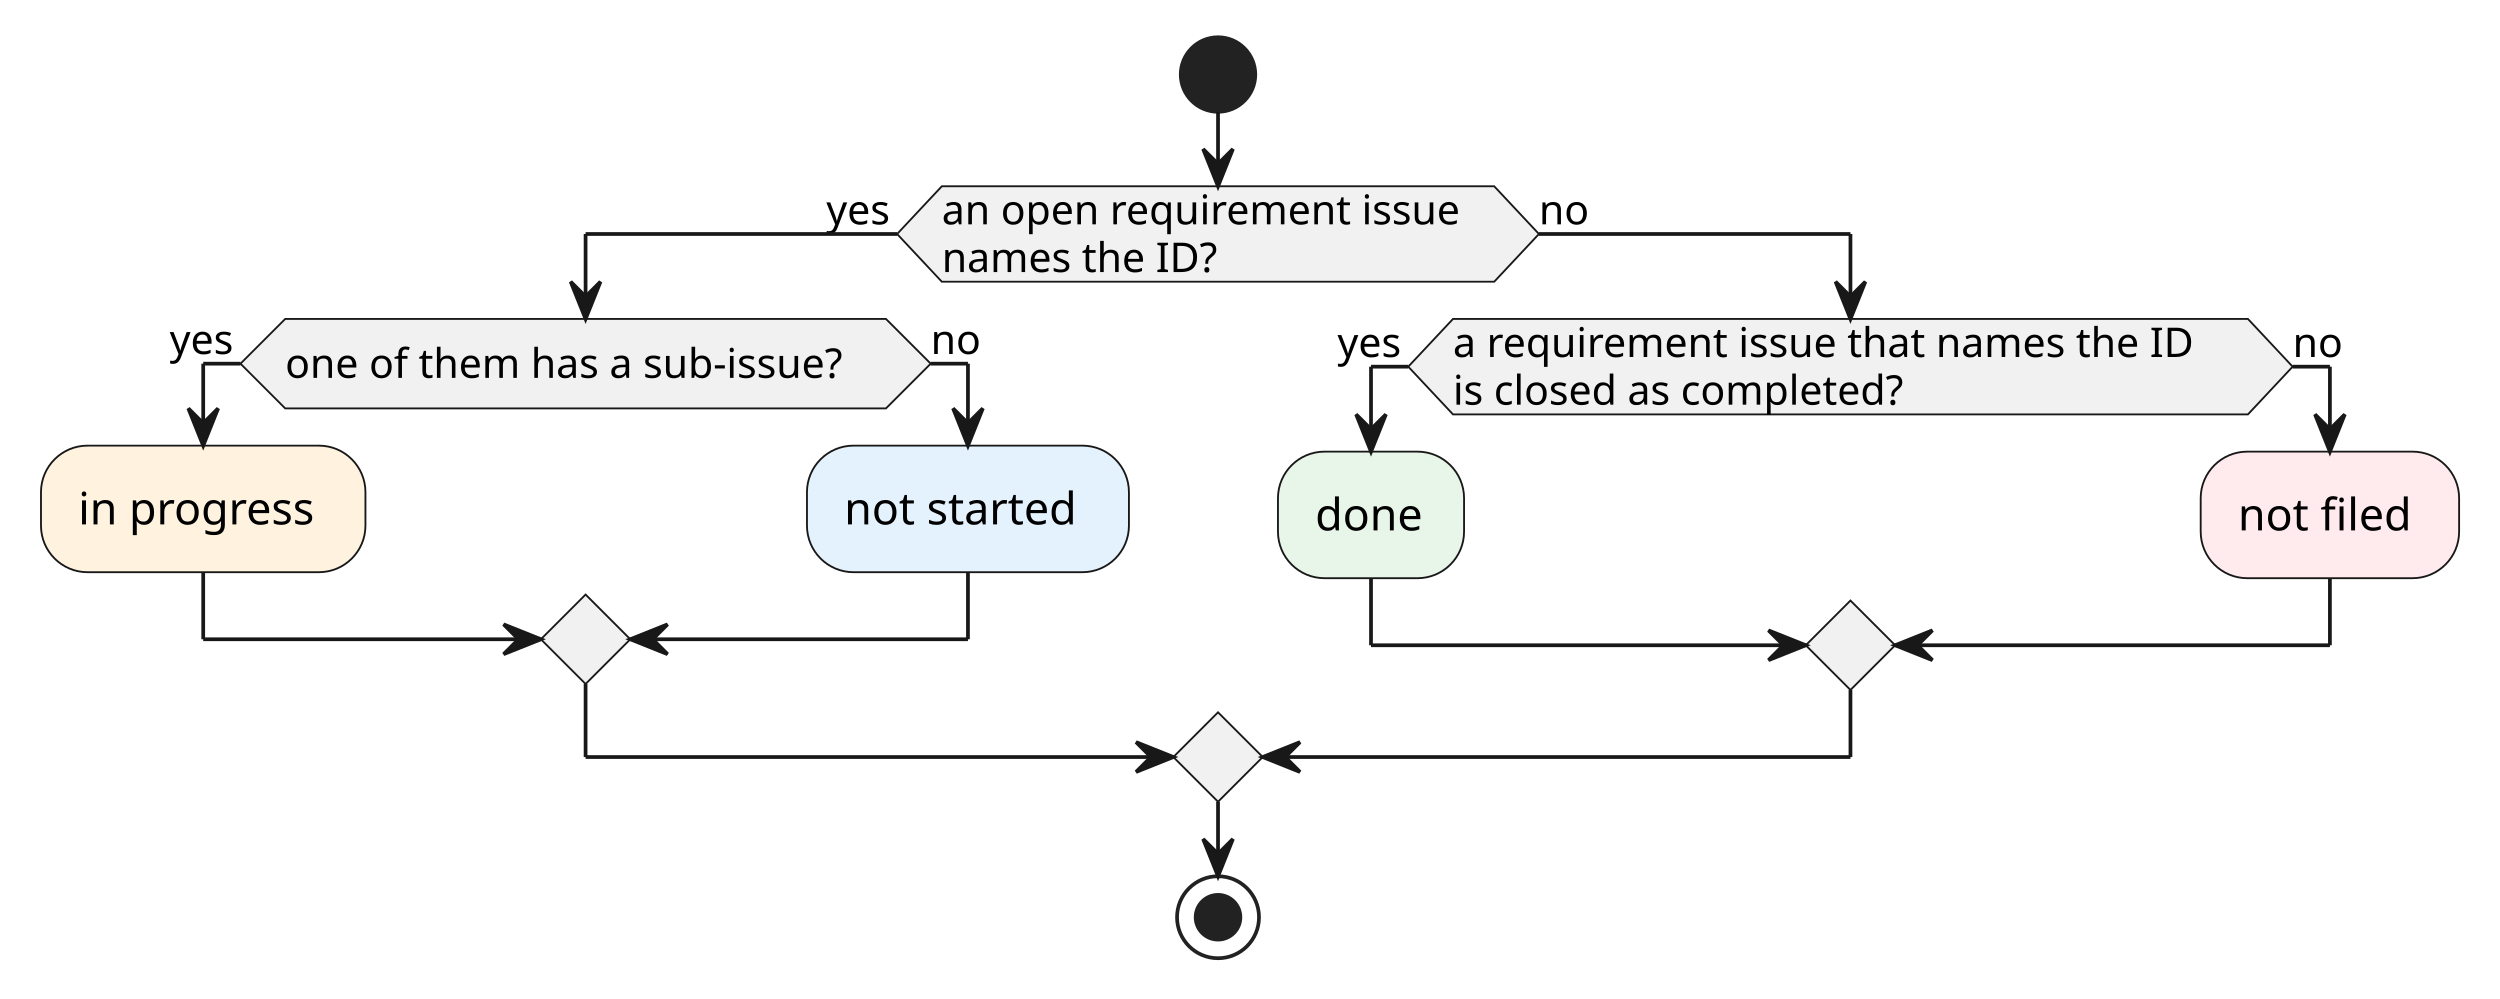
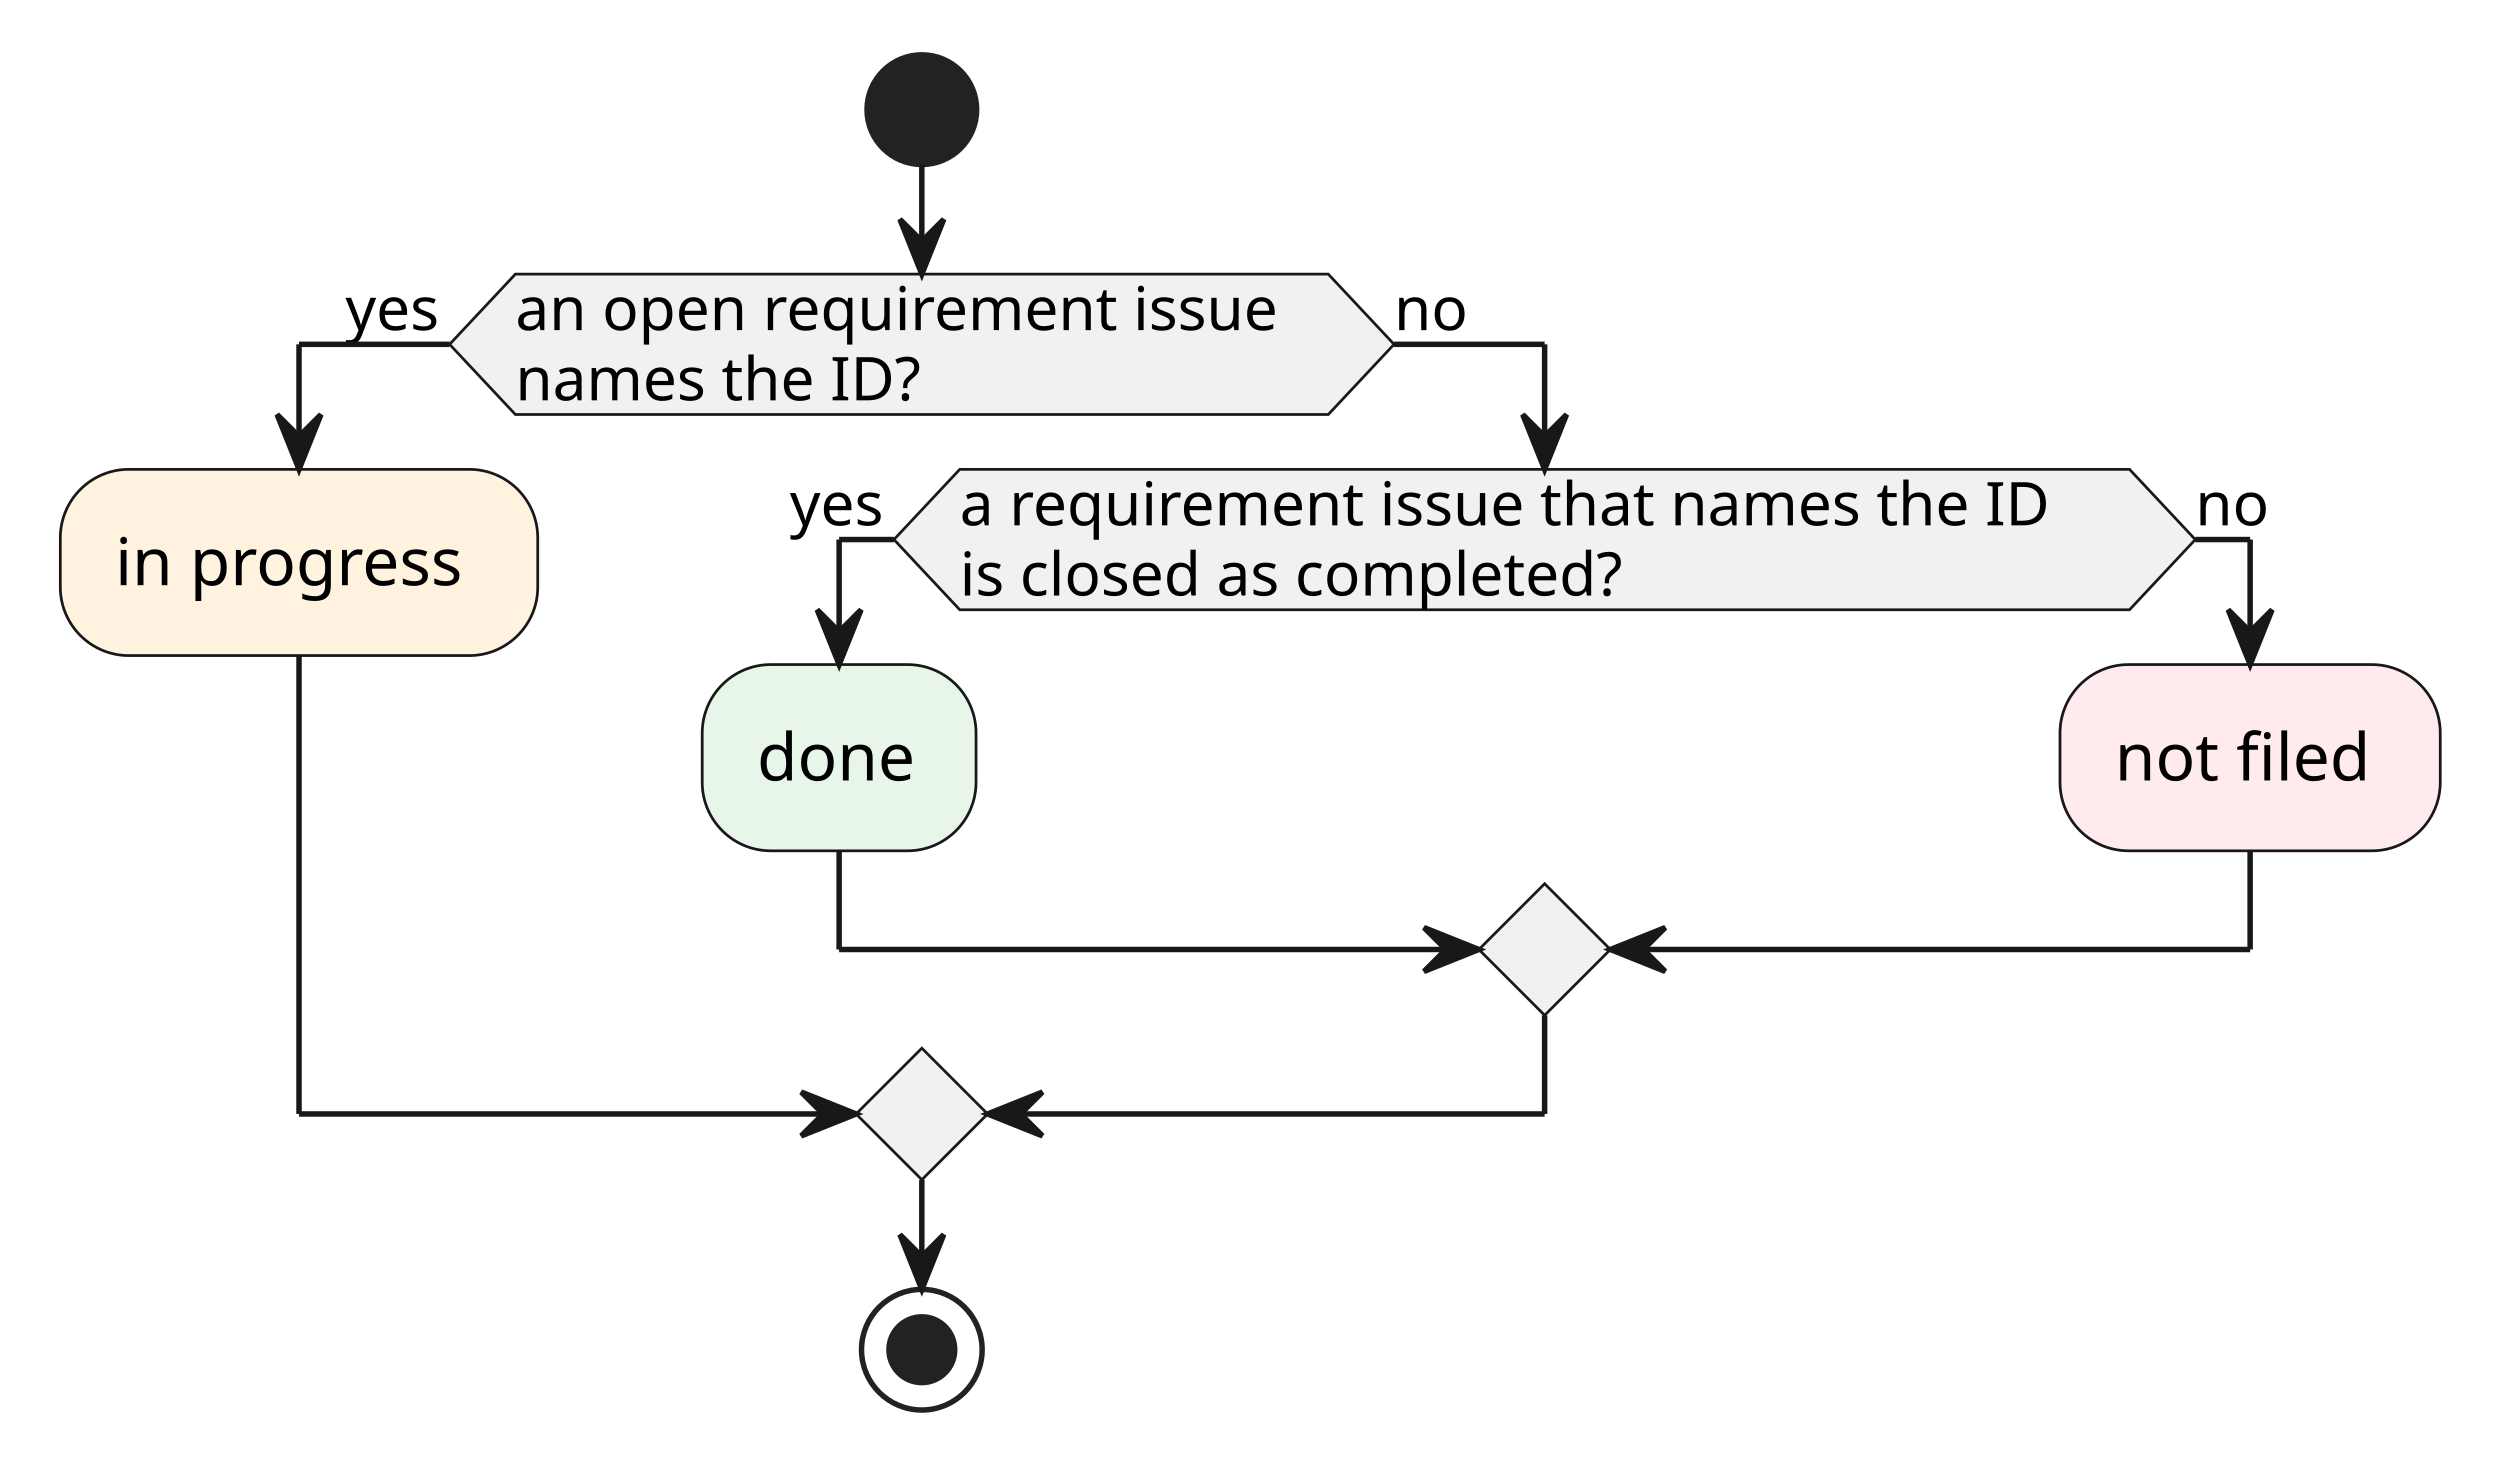
- <svg xmlns="http://www.w3.org/2000/svg" contentStyleType="text/css" data-diagram-type="ACTIVITY" height="268px" preserveAspectRatio="none" style="width:671px;height:268px;background:#FFFFFF;" version="1.1" viewBox="0 0 671 268" width="671px" zoomAndPan="magnify">
+ <svg xmlns="http://www.w3.org/2000/svg" contentStyleType="text/css" data-diagram-type="ACTIVITY" height="268px" preserveAspectRatio="none" style="width:456px;height:268px;background:#FFFFFF;" version="1.1" viewBox="0 0 456 268" width="456px" zoomAndPan="magnify">
  <defs />
  <g>
-     <ellipse cx="326.917" cy="20" fill="#222222" rx="10" ry="10" style="stroke:#222222;stroke-width:1;" />
-     <polygon fill="#F1F1F1" points="252.782,50,401.051,50,413.051,62.805,401.051,75.609,252.782,75.609,240.782,62.805,252.782,50" style="stroke:#181818;stroke-width:0.5;" />
-     <text fill="#000000" font-family="sans-serif" font-size="11" lengthAdjust="spacing" textLength="148.269" x="252.782" y="60.21">an open requirement issue</text>
-     <text fill="#000000" font-family="sans-serif" font-size="11" lengthAdjust="spacing" textLength="79.524" x="252.782" y="73.015">names the ID?</text>
-     <text fill="#000000" font-family="sans-serif" font-size="11" lengthAdjust="spacing" textLength="19.008" x="221.774" y="60.21">yes</text>
-     <text fill="#000000" font-family="sans-serif" font-size="11" lengthAdjust="spacing" textLength="13.702" x="413.051" y="60.21">no</text>
-     <polygon fill="#F1F1F1" points="76.542,85.609,237.798,85.609,249.798,97.609,237.798,109.609,76.542,109.609,64.542,97.609,76.542,85.609" style="stroke:#181818;stroke-width:0.5;" />
-     <text fill="#000000" font-family="sans-serif" font-size="11" lengthAdjust="spacing" textLength="161.256" x="76.542" y="101.418">one of them has a sub-issue?</text>
-     <text fill="#000000" font-family="sans-serif" font-size="11" lengthAdjust="spacing" textLength="19.008" x="45.534" y="95.015">yes</text>
-     <text fill="#000000" font-family="sans-serif" font-size="11" lengthAdjust="spacing" textLength="13.702" x="249.798" y="95.015">no</text>
-     <rect fill="#FFF3E0" height="33.969" rx="12.5" ry="12.5" style="stroke:#181818;stroke-width:0.5;" width="87.084" x="11" y="119.609" />
-     <text fill="#000000" font-family="sans-serif" font-size="12" lengthAdjust="spacing" textLength="67.084" x="21" y="140.748">in progress</text>
-     <rect fill="#E3F2FD" height="33.969" rx="12.5" ry="12.5" style="stroke:#181818;stroke-width:0.5;" width="86.416" x="216.59" y="119.609" />
-     <text fill="#000000" font-family="sans-serif" font-size="12" lengthAdjust="spacing" textLength="66.416" x="226.59" y="140.748">not started</text>
-     <polygon fill="#F1F1F1" points="157.17,159.578,169.17,171.578,157.17,183.578,145.17,171.578,157.17,159.578" style="stroke:#181818;stroke-width:0.5;" />
-     <polygon fill="#F1F1F1" points="389.98,85.609,603.347,85.609,615.347,98.414,603.347,111.219,389.98,111.219,377.98,98.414,389.98,85.609" style="stroke:#181818;stroke-width:0.5;" />
-     <text fill="#000000" font-family="sans-serif" font-size="11" lengthAdjust="spacing" textLength="213.367" x="389.98" y="95.82">a requirement issue that names the ID</text>
-     <text fill="#000000" font-family="sans-serif" font-size="11" lengthAdjust="spacing" textLength="131.264" x="389.98" y="108.624">is closed as completed?</text>
-     <text fill="#000000" font-family="sans-serif" font-size="11" lengthAdjust="spacing" textLength="19.008" x="358.972" y="95.82">yes</text>
-     <text fill="#000000" font-family="sans-serif" font-size="11" lengthAdjust="spacing" textLength="13.702" x="615.347" y="95.82">no</text>
-     <rect fill="#E8F5E9" height="33.969" rx="12.5" ry="12.5" style="stroke:#181818;stroke-width:0.5;" width="49.947" x="343.006" y="121.219" />
-     <text fill="#000000" font-family="sans-serif" font-size="12" lengthAdjust="spacing" textLength="29.947" x="353.006" y="142.357">done</text>
-     <rect fill="#FFEBEE" height="33.969" rx="12.5" ry="12.5" style="stroke:#181818;stroke-width:0.5;" width="69.359" x="590.667" y="121.219" />
-     <text fill="#000000" font-family="sans-serif" font-size="12" lengthAdjust="spacing" textLength="49.359" x="600.667" y="142.357">not filed</text>
-     <polygon fill="#F1F1F1" points="496.663,161.188,508.663,173.188,496.663,185.188,484.663,173.188,496.663,161.188" style="stroke:#181818;stroke-width:0.5;" />
-     <polygon fill="#F1F1F1" points="326.917,191.188,338.917,203.188,326.917,215.188,314.917,203.188,326.917,191.188" style="stroke:#181818;stroke-width:0.5;" />
-     <ellipse cx="326.917" cy="246.188" fill="none" rx="11" ry="11" style="stroke:#222222;stroke-width:1;" />
-     <ellipse cx="326.917" cy="246.188" fill="#222222" rx="6" ry="6" style="stroke:#222222;stroke-width:1;" />
-     <line style="stroke:#181818;stroke-width:1;" x1="64.542" x2="54.542" y1="97.609" y2="97.609" />
-     <line style="stroke:#181818;stroke-width:1;" x1="54.542" x2="54.542" y1="97.609" y2="119.609" />
-     <polygon fill="#181818" points="50.542,109.609,54.542,119.609,58.542,109.609,54.542,113.609" style="stroke:#181818;stroke-width:1;" />
-     <line style="stroke:#181818;stroke-width:1;" x1="249.798" x2="259.798" y1="97.609" y2="97.609" />
-     <line style="stroke:#181818;stroke-width:1;" x1="259.798" x2="259.798" y1="97.609" y2="119.609" />
-     <polygon fill="#181818" points="255.798,109.609,259.798,119.609,263.798,109.609,259.798,113.609" style="stroke:#181818;stroke-width:1;" />
-     <line style="stroke:#181818;stroke-width:1;" x1="54.542" x2="54.542" y1="153.578" y2="171.578" />
-     <line style="stroke:#181818;stroke-width:1;" x1="54.542" x2="145.17" y1="171.578" y2="171.578" />
-     <polygon fill="#181818" points="135.17,167.578,145.17,171.578,135.17,175.578,139.17,171.578" style="stroke:#181818;stroke-width:1;" />
-     <line style="stroke:#181818;stroke-width:1;" x1="259.798" x2="259.798" y1="153.578" y2="171.578" />
-     <line style="stroke:#181818;stroke-width:1;" x1="259.798" x2="169.17" y1="171.578" y2="171.578" />
-     <polygon fill="#181818" points="179.17,167.578,169.17,171.578,179.17,175.578,175.17,171.578" style="stroke:#181818;stroke-width:1;" />
-     <line style="stroke:#181818;stroke-width:1;" x1="377.98" x2="367.98" y1="98.414" y2="98.414" />
-     <line style="stroke:#181818;stroke-width:1;" x1="367.98" x2="367.98" y1="98.414" y2="121.219" />
-     <polygon fill="#181818" points="363.98,111.219,367.98,121.219,371.98,111.219,367.98,115.219" style="stroke:#181818;stroke-width:1;" />
-     <line style="stroke:#181818;stroke-width:1;" x1="615.347" x2="625.347" y1="98.414" y2="98.414" />
-     <line style="stroke:#181818;stroke-width:1;" x1="625.347" x2="625.347" y1="98.414" y2="121.219" />
-     <polygon fill="#181818" points="621.347,111.219,625.347,121.219,629.347,111.219,625.347,115.219" style="stroke:#181818;stroke-width:1;" />
-     <line style="stroke:#181818;stroke-width:1;" x1="367.98" x2="367.98" y1="155.188" y2="173.188" />
-     <line style="stroke:#181818;stroke-width:1;" x1="367.98" x2="484.663" y1="173.188" y2="173.188" />
-     <polygon fill="#181818" points="474.663,169.188,484.663,173.188,474.663,177.188,478.663,173.188" style="stroke:#181818;stroke-width:1;" />
-     <line style="stroke:#181818;stroke-width:1;" x1="625.347" x2="625.347" y1="155.188" y2="173.188" />
-     <line style="stroke:#181818;stroke-width:1;" x1="625.347" x2="508.663" y1="173.188" y2="173.188" />
-     <polygon fill="#181818" points="518.663,169.188,508.663,173.188,518.663,177.188,514.663,173.188" style="stroke:#181818;stroke-width:1;" />
-     <line style="stroke:#181818;stroke-width:1;" x1="240.782" x2="157.17" y1="62.805" y2="62.805" />
-     <line style="stroke:#181818;stroke-width:1;" x1="157.17" x2="157.17" y1="62.805" y2="85.609" />
-     <polygon fill="#181818" points="153.17,75.609,157.17,85.609,161.17,75.609,157.17,79.609" style="stroke:#181818;stroke-width:1;" />
-     <line style="stroke:#181818;stroke-width:1;" x1="413.051" x2="496.663" y1="62.805" y2="62.805" />
-     <line style="stroke:#181818;stroke-width:1;" x1="496.663" x2="496.663" y1="62.805" y2="85.609" />
-     <polygon fill="#181818" points="492.663,75.609,496.663,85.609,500.663,75.609,496.663,79.609" style="stroke:#181818;stroke-width:1;" />
-     <line style="stroke:#181818;stroke-width:1;" x1="157.17" x2="157.17" y1="183.578" y2="203.188" />
-     <line style="stroke:#181818;stroke-width:1;" x1="157.17" x2="314.917" y1="203.188" y2="203.188" />
-     <polygon fill="#181818" points="304.917,199.188,314.917,203.188,304.917,207.188,308.917,203.188" style="stroke:#181818;stroke-width:1;" />
-     <line style="stroke:#181818;stroke-width:1;" x1="496.663" x2="496.663" y1="185.188" y2="203.188" />
-     <line style="stroke:#181818;stroke-width:1;" x1="496.663" x2="338.917" y1="203.188" y2="203.188" />
-     <polygon fill="#181818" points="348.917,199.188,338.917,203.188,348.917,207.188,344.917,203.188" style="stroke:#181818;stroke-width:1;" />
-     <line style="stroke:#181818;stroke-width:1;" x1="326.917" x2="326.917" y1="30" y2="50" />
-     <polygon fill="#181818" points="322.917,40,326.917,50,330.917,40,326.917,44" style="stroke:#181818;stroke-width:1;" />
-     <line style="stroke:#181818;stroke-width:1;" x1="326.917" x2="326.917" y1="215.188" y2="235.188" />
-     <polygon fill="#181818" points="322.917,225.188,326.917,235.188,330.917,225.188,326.917,229.188" style="stroke:#181818;stroke-width:1;" />
+     <ellipse cx="168.142" cy="20" fill="#222222" rx="10" ry="10" style="stroke:#222222;stroke-width:1;" />
+     <polygon fill="#F1F1F1" points="94.007,50,242.276,50,254.276,62.805,242.276,75.609,94.007,75.609,82.007,62.805,94.007,50" style="stroke:#181818;stroke-width:0.5;" />
+     <text fill="#000000" font-family="sans-serif" font-size="11" lengthAdjust="spacing" textLength="148.269" x="94.007" y="60.21">an open requirement issue</text>
+     <text fill="#000000" font-family="sans-serif" font-size="11" lengthAdjust="spacing" textLength="79.524" x="94.007" y="73.015">names the ID?</text>
+     <text fill="#000000" font-family="sans-serif" font-size="11" lengthAdjust="spacing" textLength="19.008" x="62.999" y="60.21">yes</text>
+     <text fill="#000000" font-family="sans-serif" font-size="11" lengthAdjust="spacing" textLength="13.702" x="254.276" y="60.21">no</text>
+     <rect fill="#FFF3E0" height="33.969" rx="12.5" ry="12.5" style="stroke:#181818;stroke-width:0.5;" width="87.084" x="11" y="85.609" />
+     <text fill="#000000" font-family="sans-serif" font-size="12" lengthAdjust="spacing" textLength="67.084" x="21" y="106.748">in progress</text>
+     <polygon fill="#F1F1F1" points="175.058,85.609,388.424,85.609,400.424,98.414,388.424,111.219,175.058,111.219,163.058,98.414,175.058,85.609" style="stroke:#181818;stroke-width:0.5;" />
+     <text fill="#000000" font-family="sans-serif" font-size="11" lengthAdjust="spacing" textLength="213.367" x="175.058" y="95.82">a requirement issue that names the ID</text>
+     <text fill="#000000" font-family="sans-serif" font-size="11" lengthAdjust="spacing" textLength="131.264" x="175.058" y="108.624">is closed as completed?</text>
+     <text fill="#000000" font-family="sans-serif" font-size="11" lengthAdjust="spacing" textLength="19.008" x="144.049" y="95.82">yes</text>
+     <text fill="#000000" font-family="sans-serif" font-size="11" lengthAdjust="spacing" textLength="13.702" x="400.424" y="95.82">no</text>
+     <rect fill="#E8F5E9" height="33.969" rx="12.5" ry="12.5" style="stroke:#181818;stroke-width:0.5;" width="49.947" x="128.084" y="121.219" />
+     <text fill="#000000" font-family="sans-serif" font-size="12" lengthAdjust="spacing" textLength="29.947" x="138.084" y="142.357">done</text>
+     <rect fill="#FFEBEE" height="33.969" rx="12.5" ry="12.5" style="stroke:#181818;stroke-width:0.5;" width="69.359" x="375.745" y="121.219" />
+     <text fill="#000000" font-family="sans-serif" font-size="12" lengthAdjust="spacing" textLength="49.359" x="385.745" y="142.357">not filed</text>
+     <polygon fill="#F1F1F1" points="281.741,161.188,293.741,173.188,281.741,185.188,269.741,173.188,281.741,161.188" style="stroke:#181818;stroke-width:0.5;" />
+     <polygon fill="#F1F1F1" points="168.142,191.188,180.142,203.188,168.142,215.188,156.142,203.188,168.142,191.188" style="stroke:#181818;stroke-width:0.5;" />
+     <ellipse cx="168.142" cy="246.188" fill="none" rx="11" ry="11" style="stroke:#222222;stroke-width:1;" />
+     <ellipse cx="168.142" cy="246.188" fill="#222222" rx="6" ry="6" style="stroke:#222222;stroke-width:1;" />
+     <line style="stroke:#181818;stroke-width:1;" x1="163.058" x2="153.058" y1="98.414" y2="98.414" />
+     <line style="stroke:#181818;stroke-width:1;" x1="153.058" x2="153.058" y1="98.414" y2="121.219" />
+     <polygon fill="#181818" points="149.058,111.219,153.058,121.219,157.058,111.219,153.058,115.219" style="stroke:#181818;stroke-width:1;" />
+     <line style="stroke:#181818;stroke-width:1;" x1="400.424" x2="410.424" y1="98.414" y2="98.414" />
+     <line style="stroke:#181818;stroke-width:1;" x1="410.424" x2="410.424" y1="98.414" y2="121.219" />
+     <polygon fill="#181818" points="406.424,111.219,410.424,121.219,414.424,111.219,410.424,115.219" style="stroke:#181818;stroke-width:1;" />
+     <line style="stroke:#181818;stroke-width:1;" x1="153.058" x2="153.058" y1="155.188" y2="173.188" />
+     <line style="stroke:#181818;stroke-width:1;" x1="153.058" x2="269.741" y1="173.188" y2="173.188" />
+     <polygon fill="#181818" points="259.741,169.188,269.741,173.188,259.741,177.188,263.741,173.188" style="stroke:#181818;stroke-width:1;" />
+     <line style="stroke:#181818;stroke-width:1;" x1="410.424" x2="410.424" y1="155.188" y2="173.188" />
+     <line style="stroke:#181818;stroke-width:1;" x1="410.424" x2="293.741" y1="173.188" y2="173.188" />
+     <polygon fill="#181818" points="303.741,169.188,293.741,173.188,303.741,177.188,299.741,173.188" style="stroke:#181818;stroke-width:1;" />
+     <line style="stroke:#181818;stroke-width:1;" x1="82.007" x2="54.542" y1="62.805" y2="62.805" />
+     <line style="stroke:#181818;stroke-width:1;" x1="54.542" x2="54.542" y1="62.805" y2="85.609" />
+     <polygon fill="#181818" points="50.542,75.609,54.542,85.609,58.542,75.609,54.542,79.609" style="stroke:#181818;stroke-width:1;" />
+     <line style="stroke:#181818;stroke-width:1;" x1="254.276" x2="281.741" y1="62.805" y2="62.805" />
+     <line style="stroke:#181818;stroke-width:1;" x1="281.741" x2="281.741" y1="62.805" y2="85.609" />
+     <polygon fill="#181818" points="277.741,75.609,281.741,85.609,285.741,75.609,281.741,79.609" style="stroke:#181818;stroke-width:1;" />
+     <line style="stroke:#181818;stroke-width:1;" x1="54.542" x2="54.542" y1="119.578" y2="203.188" />
+     <line style="stroke:#181818;stroke-width:1;" x1="54.542" x2="156.142" y1="203.188" y2="203.188" />
+     <polygon fill="#181818" points="146.142,199.188,156.142,203.188,146.142,207.188,150.142,203.188" style="stroke:#181818;stroke-width:1;" />
+     <line style="stroke:#181818;stroke-width:1;" x1="281.741" x2="281.741" y1="185.188" y2="203.188" />
+     <line style="stroke:#181818;stroke-width:1;" x1="281.741" x2="180.142" y1="203.188" y2="203.188" />
+     <polygon fill="#181818" points="190.142,199.188,180.142,203.188,190.142,207.188,186.142,203.188" style="stroke:#181818;stroke-width:1;" />
+     <line style="stroke:#181818;stroke-width:1;" x1="168.142" x2="168.142" y1="30" y2="50" />
+     <polygon fill="#181818" points="164.142,40,168.142,50,172.142,40,168.142,44" style="stroke:#181818;stroke-width:1;" />
+     <line style="stroke:#181818;stroke-width:1;" x1="168.142" x2="168.142" y1="215.188" y2="235.188" />
+     <polygon fill="#181818" points="164.142,225.188,168.142,235.188,172.142,225.188,168.142,229.188" style="stroke:#181818;stroke-width:1;" />
  </g>
</svg>
